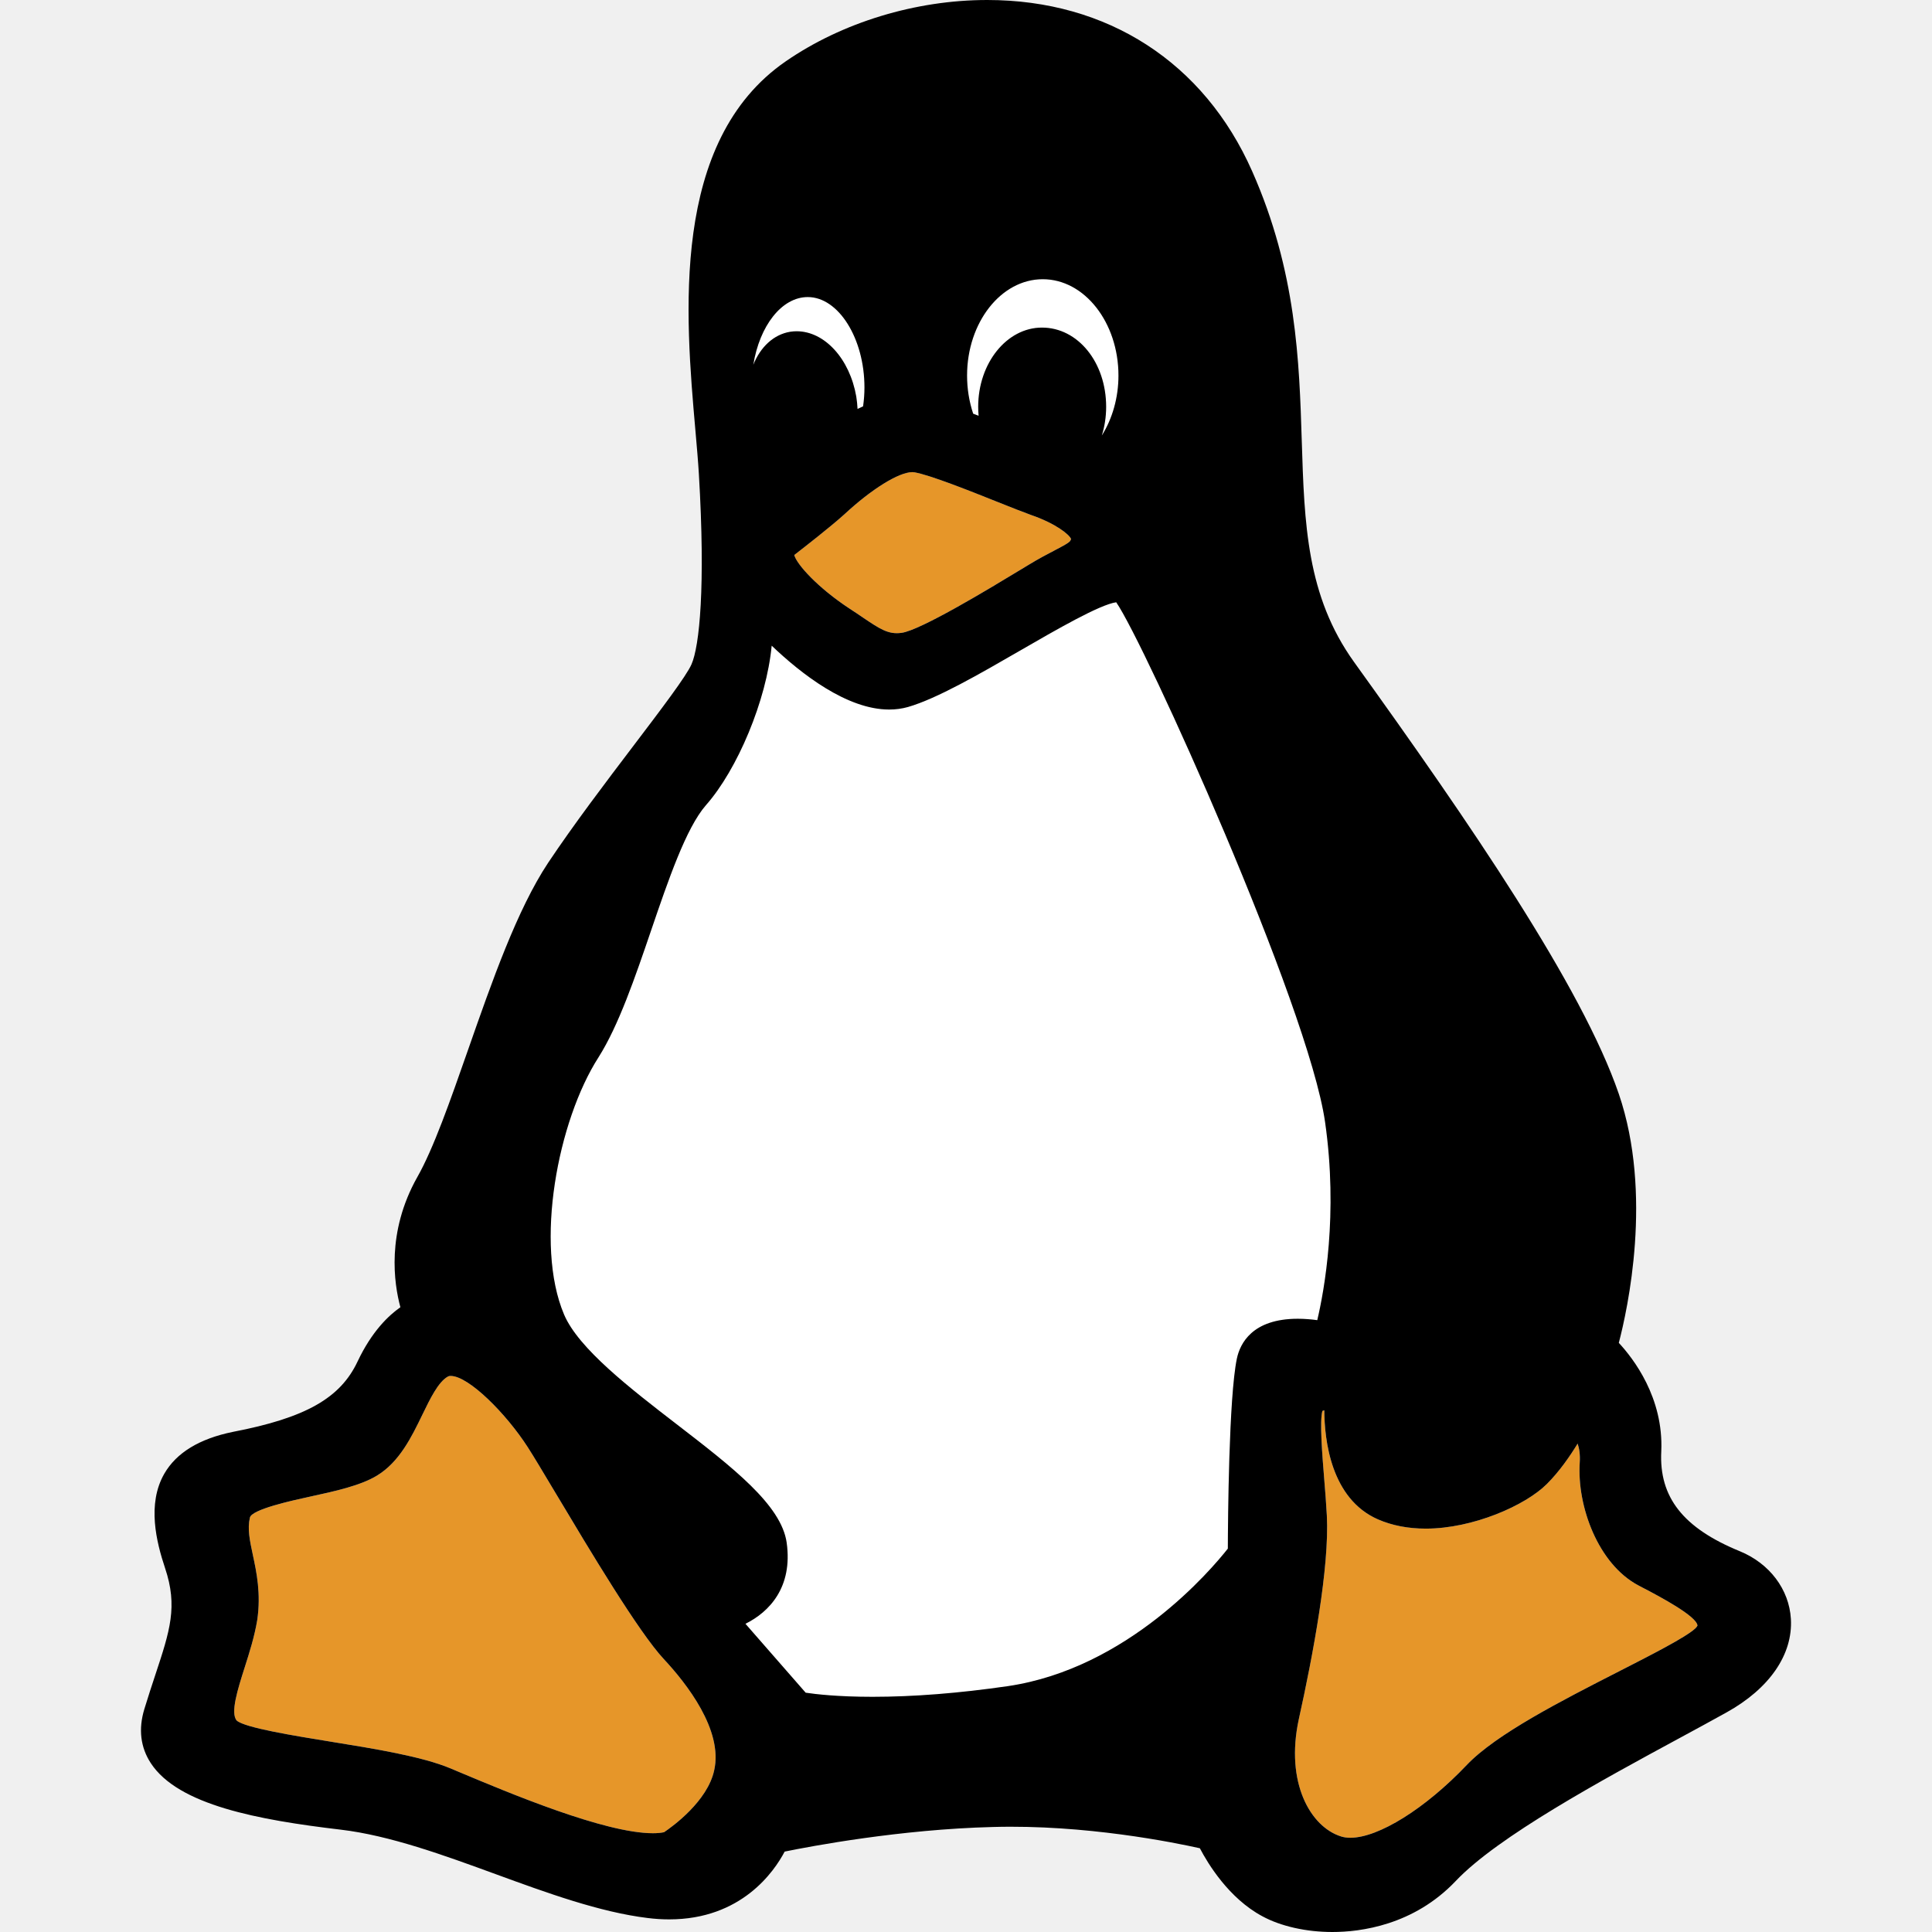
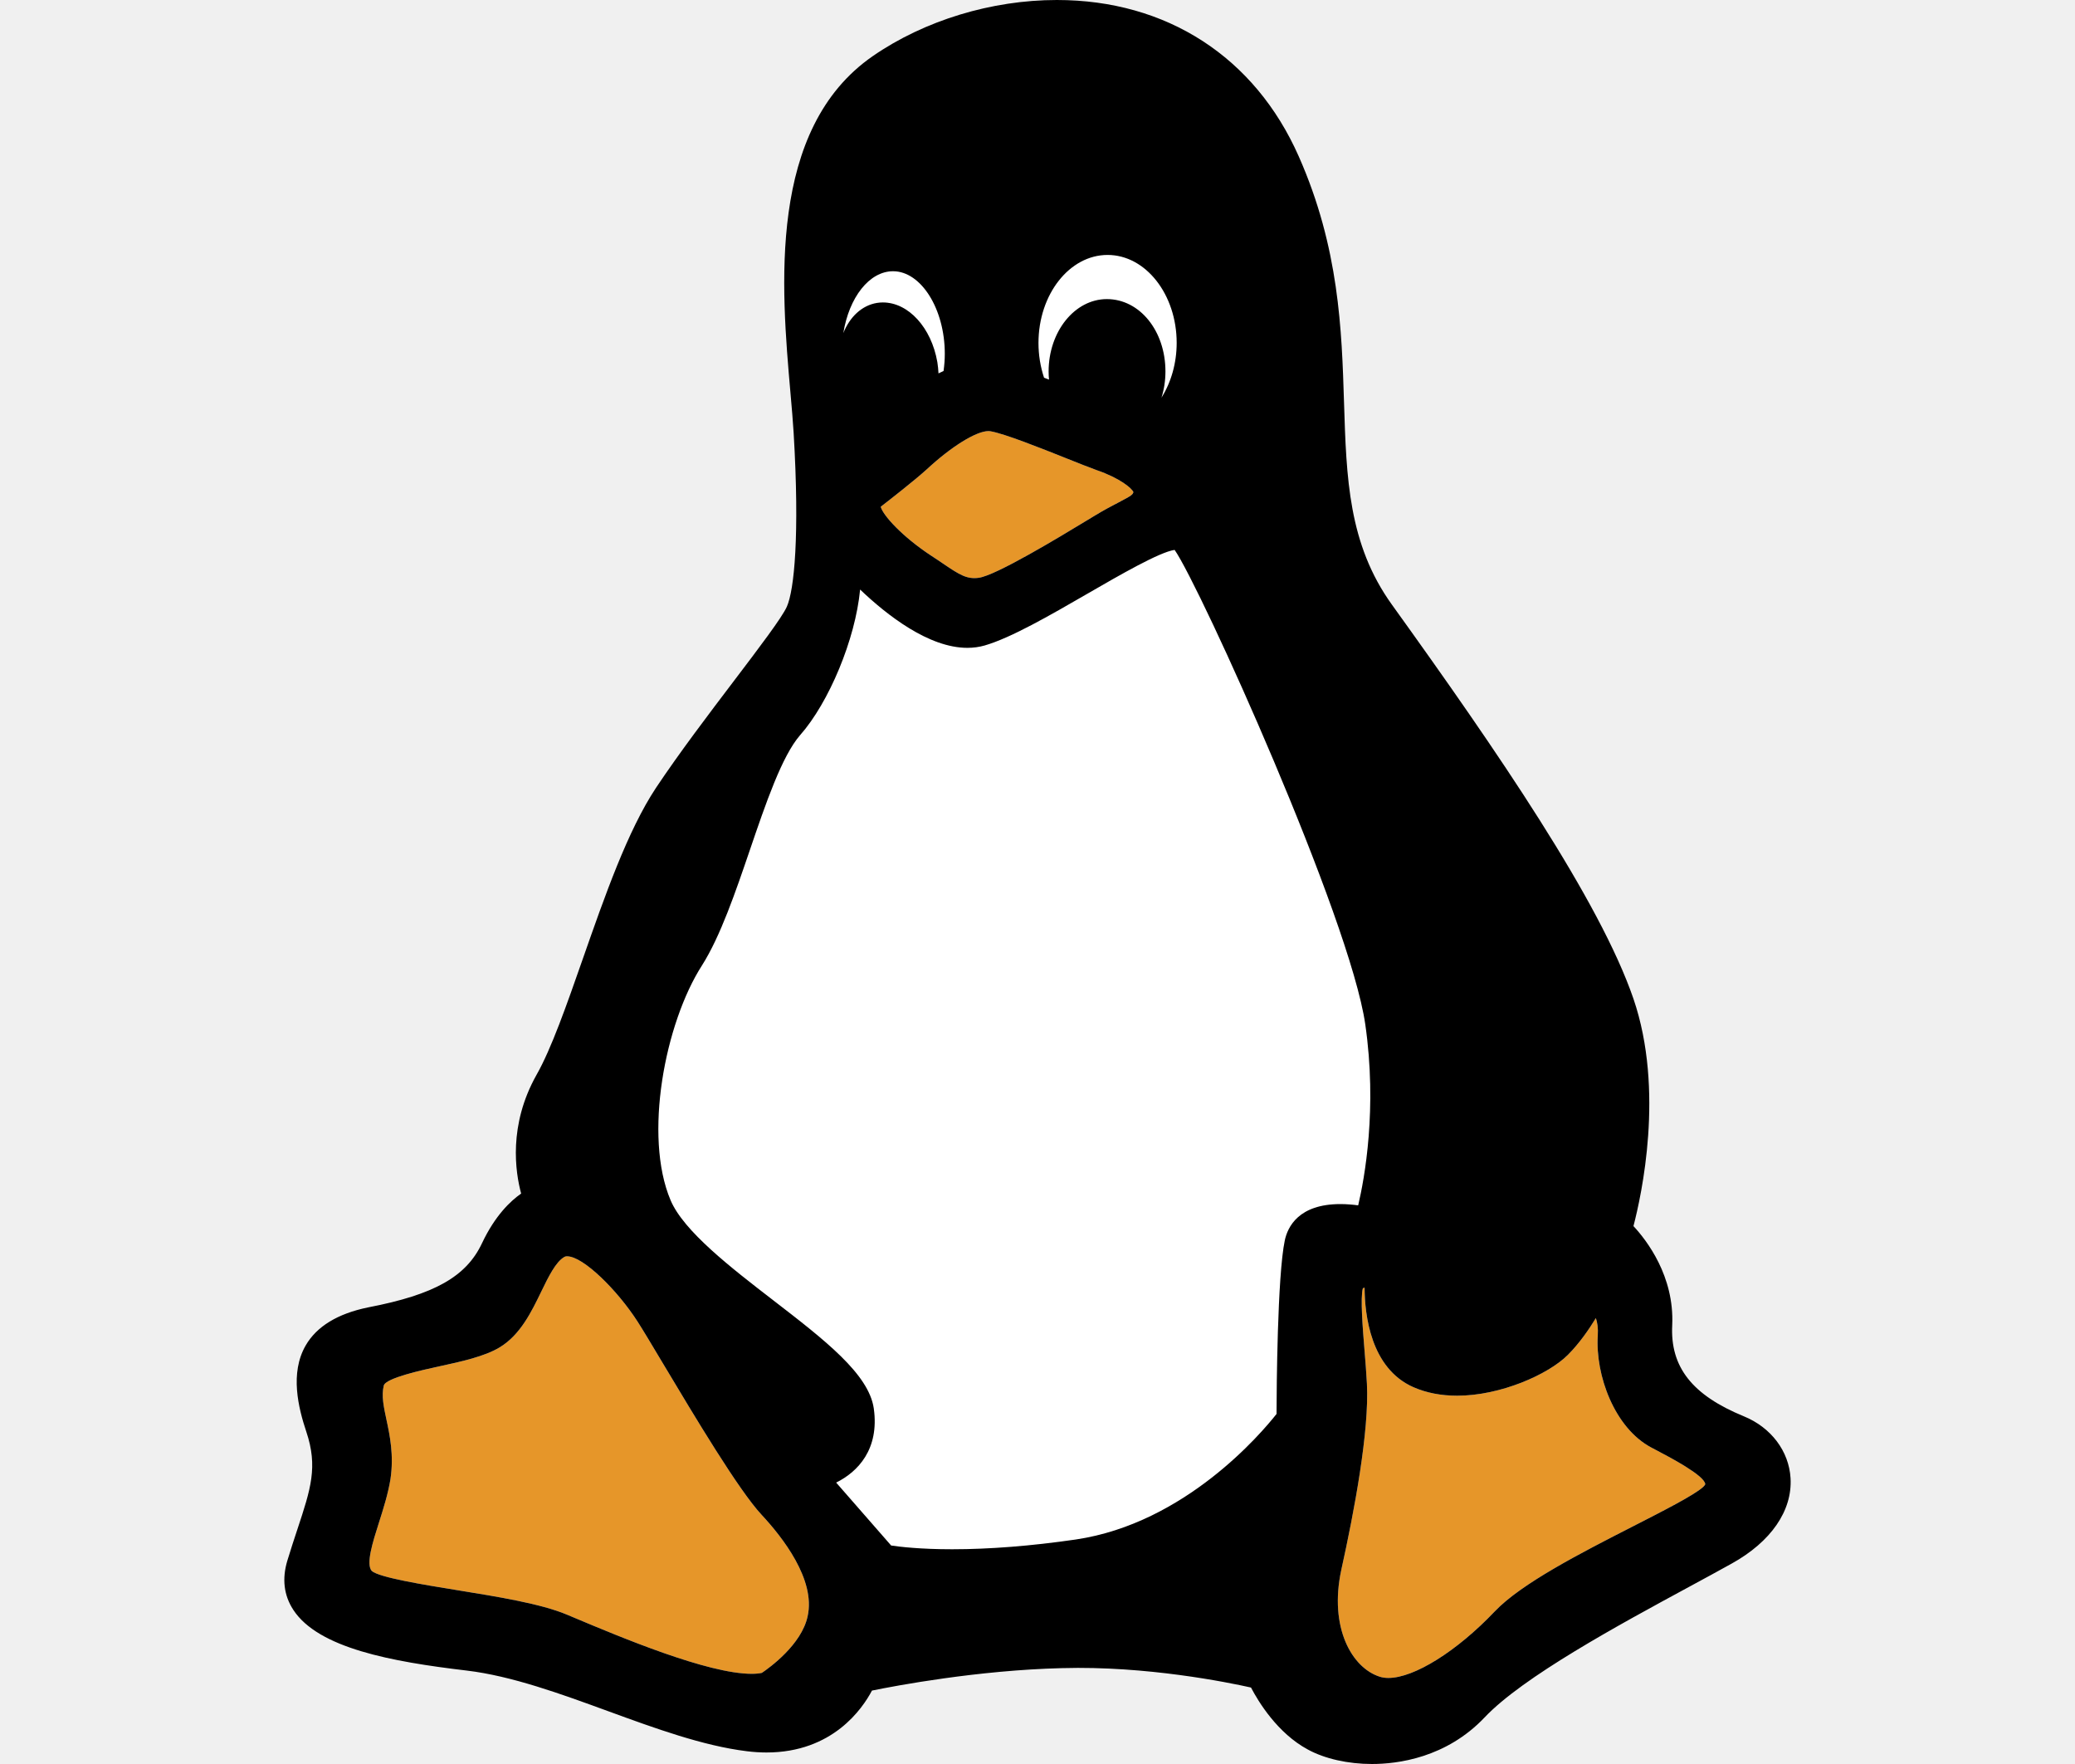
- <svg xmlns="http://www.w3.org/2000/svg" version="1.1" id="Layer_1" x="0px" y="0px" viewBox="0 0 512.002 512.002" style="enable-background:new 0 0 512.002 512.002;" xml:space="preserve">
+ <svg xmlns="http://www.w3.org/2000/svg" width="200px" height="170px" version="1.1" id="Layer_1" x="0px" y="0px" viewBox="0 0 512.002 512.002" style="enable-background:new 0 0 512.002 512.002;" xml:space="preserve">
  <g>
    <path style="fill:#FFFFFF;" d="M259.345,110.181c-0.076-0.789-0.112-1.578-0.112-2.369c0-11.578,7.584-20.997,16.903-20.997   c9.537,0,17.007,9.223,17.007,20.997c0,2.666-0.401,5.236-1.148,7.61c2.795-4.442,4.412-10.032,4.412-15.892   c0-14.079-9-25.535-20.06-25.535c-11.063,0-20.06,11.455-20.06,25.535c0,3.461,0.542,6.849,1.615,10.099   C258.369,109.807,258.851,109.992,259.345,110.181z" />
    <path style="fill:#FFFFFF;" d="M209.407,87.924c0.604-0.092,1.157-0.134,1.707-0.134c7.418,0,14.069,7.281,15.812,17.311   c0.175,1.1,0.285,2.196,0.334,3.277c0.482-0.245,0.972-0.475,1.471-0.688c0.245-1.739,0.364-3.369,0.364-5.006   c0-12.986-6.879-23.957-15.019-23.957c-6.933,0-12.775,7.636-14.44,17.95C201.532,91.973,204.993,88.657,209.407,87.924z" />
    <path style="fill:#FFFFFF;" d="M349.093,349.859c1.865-7.908,5.575-28.1,2.063-52.525c-4.438-30.87-47.875-126.994-55.35-137.727   c-4.36,0.609-15.946,7.304-25.342,12.733c-10.896,6.295-22.166,12.807-29.829,15.019c-1.6,0.453-3.273,0.677-4.997,0.677   c-11.199,0-23.32-9.468-31.135-16.926c-1.365,14.472-9.078,32.835-17.423,42.273c-5.271,6.045-9.982,19.854-14.538,33.21   c-4.22,12.367-8.583,25.157-13.925,33.592c-10.809,16.842-17.009,49.555-9.144,68.159c3.806,9.018,17.62,19.668,29.807,29.062   c14.905,11.491,27.776,21.413,29.196,31.419c1.657,11.831-4.635,18.388-10.927,21.497l15.961,18.263   c2.466,0.374,8.405,1.091,17.712,1.091c10.886,0,22.97-0.952,35.907-2.834c31.763-4.705,53.886-30.88,58.261-36.438   c0.023-7.363,0.248-40.123,2.396-50.366c0.834-3.945,4.037-10.547,16.136-10.547C345.803,349.488,347.594,349.653,349.093,349.859z   " />
  </g>
  <g>
    <path style="fill:#E69629;" d="M210.488,147.081c0.623,2.422,6.136,8.617,14.71,14.242c1.217,0.781,2.359,1.558,3.431,2.286   c4.756,3.232,6.871,4.559,10.29,4.098c5.034-0.66,23.579-11.904,31.499-16.706l1.971-1.194c2.949-1.796,5.306-3.023,7.2-4.009   c3.75-1.951,4.089-2.266,4.249-2.978c-0.425-1.103-3.926-4.056-10.641-6.364c-2.134-0.764-5.162-1.974-8.67-3.374   c-7.589-3.03-17.984-7.176-22.197-7.922c-0.18-0.034-0.349-0.045-0.539-0.045c-3.586,0-10.831,4.499-18.031,11.194   C220.211,139.513,213.283,144.92,210.488,147.081z" />
    <path style="fill:#E69629;" d="M147.149,395.532c-3.119-5.222-5.815-9.735-7.27-11.984c-5.738-8.931-15.696-18.907-20.442-18.907   c-0.416,0-0.635,0.097-0.777,0.181c-2.533,1.442-4.662,5.837-6.723,10.084c-2.847,5.875-6.075,12.535-12.036,16.146   c-4.41,2.676-11.152,4.138-17.668,5.555c-4.637,1.007-15.493,3.362-16.003,5.562c-0.703,2.968-0.049,6.033,0.781,9.913   c0.977,4.578,2.196,10.274,1.158,17.267c-0.732,4.386-2.063,8.575-3.354,12.627c-1.793,5.637-3.826,12.03-2.073,13.995   c2.162,1.909,15.207,4.019,24.731,5.562c11.972,1.937,24.351,3.942,31.932,7.118l2.009,0.846   c13.579,5.706,38.854,16.329,51.622,16.329c1.162,0,2.152-0.094,2.951-0.274c2.202-1.482,11.531-8.184,13.284-16.424   c2.394-10.619-7.338-23.005-13.349-29.444C169.25,432.519,156.477,411.14,147.149,395.532z" />
    <path style="fill:#E69629;" d="M435.761,420.974l-1.556-0.819c-10.688-5.65-16.307-20.984-15.563-32.542   c0.139-2.129-0.126-3.78-0.557-5.045c-1.974,3.247-4.793,7.348-8.143,10.697c-5.691,5.692-19.584,11.833-32.105,11.833   c-4.67,0-8.927-0.823-12.652-2.448c-12.498-5.451-14.202-21.081-14.234-28.917c-0.185,0.052-0.354,0.112-0.505,0.183   c-0.764,2.701-0.024,11.806,0.475,17.935c0.267,3.279,0.542,6.669,0.705,9.78c0.708,13.708-3.658,36.958-7.447,54.049   c-3.597,16.732,3.097,28.464,11.224,30.997c0.73,0.232,1.551,0.346,2.453,0.346c7.487,0,19.886-7.749,30.848-19.285   c7.788-8.189,25.122-17.04,40.416-24.85c8.622-4.402,17.537-8.956,20.071-11.271c0.564-0.525,0.648-0.819,0.65-0.821   C449.681,428.282,439.568,422.972,435.761,420.974z" />
  </g>
  <path d="M461.071,411.093c-15.014-6.147-21.437-14.308-20.816-26.485c0.64-14.212-7.423-24.62-11.252-28.733  c2.313-8.837,9.073-39.406,0.007-65.959c-9.743-28.42-39.49-71.825-70.183-114.492c-12.565-17.522-13.159-36.57-13.846-58.625  c-0.658-21.036-1.4-44.88-13.131-71.387C319.095,16.55,293.501,0,261.628,0c-18.961,0-38.424,5.926-53.401,16.257  c-30.67,21.167-26.616,67.316-23.933,97.851c0.368,4.182,0.713,8.132,0.915,11.504c1.786,29.908,0.161,45.672-1.964,50.463  c-1.375,3.131-8.143,12.041-15.306,21.476c-7.408,9.758-15.807,20.816-22.691,31.121c-8.214,12.401-14.845,31.355-21.257,49.684  c-4.692,13.411-9.124,26.08-13.438,33.655c-8.177,14.564-6.142,28.145-4.444,34.422c-3.096,2.15-7.568,6.386-11.343,14.366  c-4.563,9.736-13.821,14.967-33.072,18.669c-8.847,1.81-14.947,5.53-18.137,11.056c-4.642,8.043-2.113,18.148,0.193,25.056  c3.408,10.151,1.284,16.577-2.577,28.246c-0.89,2.691-1.899,5.741-2.921,9.102c-1.61,5.308-1.029,10.131,1.722,14.341  c7.27,11.113,28.486,15.033,50.326,17.613c13.04,1.548,27.312,6.763,41.116,11.808c13.525,4.942,27.511,10.054,40.223,11.605  c1.932,0.243,3.846,0.364,5.691,0.364c19.194,0,27.866-12.735,30.616-17.967c6.894-1.407,30.673-5.912,55.181-6.518  c24.469-0.697,48.143,4.135,54.85,5.635c2.108,4.036,7.667,13.253,16.527,18.004c4.87,2.662,11.647,4.188,18.588,4.188  c0.002,0,0,0,0.002,0c7.413,0,21.516-1.753,32.678-13.497c11.133-11.796,38.949-26.859,59.261-37.856  c4.533-2.454,8.773-4.751,12.491-6.822c11.41-6.325,17.636-15.362,17.081-24.794C474.141,421.194,468.955,414.322,461.071,411.093z   M276.345,73.995c11.061,0,20.06,11.455,20.06,25.535c0,5.859-1.617,11.449-4.412,15.892c0.745-2.374,1.148-4.944,1.148-7.61  c0-11.774-7.47-20.997-17.007-20.997c-9.32,0-16.903,9.419-16.903,20.997c0,0.791,0.039,1.58,0.112,2.369  c-0.494-0.188-0.975-0.374-1.445-0.552c-1.073-3.25-1.615-6.638-1.615-10.099C256.284,85.451,265.282,73.995,276.345,73.995z   M242.329,125.164c4.214,0.744,14.606,4.892,22.197,7.922c3.508,1.4,6.539,2.61,8.67,3.374c6.715,2.308,10.217,5.261,10.641,6.364  c-0.159,0.713-0.499,1.027-4.249,2.978c-1.894,0.985-4.25,2.211-7.2,4.009l-1.971,1.194c-7.92,4.803-26.465,16.048-31.499,16.706  c-3.42,0.46-5.535-0.868-10.29-4.098c-1.073-0.73-2.214-1.506-3.431-2.286c-8.573-5.627-14.088-11.82-14.71-14.242  c2.795-2.16,9.723-7.568,13.27-10.771c7.2-6.695,14.445-11.194,18.031-11.194C241.978,125.117,242.15,125.13,242.329,125.164z   M214.073,78.724c8.142,0,15.019,10.97,15.019,23.957c0,1.638-0.118,3.267-0.364,5.006c-0.499,0.213-0.989,0.445-1.471,0.688  c-0.049-1.083-0.161-2.177-0.334-3.277c-1.742-10.03-8.394-17.311-15.812-17.311c-0.549,0-1.101,0.042-1.707,0.134  c-4.413,0.735-7.875,4.049-9.772,8.751C201.299,86.359,207.142,78.724,214.073,78.724z M189.271,469.128  c-1.753,8.241-11.083,14.942-13.284,16.424c-0.799,0.18-1.788,0.274-2.951,0.274c-12.768,0-38.043-10.623-51.622-16.329  l-2.009-0.846c-7.583-3.178-19.961-5.18-31.932-7.118c-9.525-1.543-22.568-3.653-24.731-5.562c-1.753-1.966,0.28-8.358,2.073-13.995  c1.291-4.052,2.624-8.241,3.354-12.627c1.036-6.993-0.181-12.691-1.158-17.267c-0.829-3.881-1.484-6.945-0.781-9.913  c0.51-2.199,11.366-4.554,16.003-5.562c6.518-1.417,13.26-2.879,17.668-5.555c5.961-3.611,9.189-10.27,12.036-16.146  c2.061-4.247,4.19-8.642,6.723-10.084c0.143-0.086,0.361-0.181,0.777-0.181c4.746,0,14.704,9.975,20.442,18.907  c1.455,2.249,4.151,6.76,7.27,11.984c9.329,15.609,22.102,36.987,28.773,44.151C181.933,446.123,191.664,458.508,189.271,469.128z   M327.787,360.037c-2.145,10.243-2.372,43.003-2.396,50.366c-4.375,5.558-26.498,31.732-58.261,36.438  c-12.938,1.88-25.019,2.834-35.907,2.834c-9.307,0-15.246-0.719-17.712-1.091l-15.961-18.263  c6.292-3.109,12.584-9.666,10.927-21.497c-1.42-10.005-14.291-19.928-29.196-31.419c-12.187-9.394-26.001-20.042-29.807-29.062  c-7.865-18.602-1.665-51.315,9.144-68.159c5.342-8.434,9.705-21.225,13.925-33.592c4.556-13.356,9.268-27.166,14.538-33.21  c8.345-9.438,16.057-27.801,17.423-42.273c7.814,7.458,19.936,16.926,31.135,16.926c1.724,0,3.398-0.225,4.997-0.677  c7.662-2.213,18.931-8.724,29.829-15.019c9.396-5.429,20.982-12.124,25.342-12.733c7.475,10.734,50.912,106.858,55.35,137.727  c3.512,24.425-0.198,44.616-2.063,52.525c-1.501-0.206-3.29-0.371-5.17-0.371C331.824,349.488,328.621,356.092,327.787,360.037z   M449.194,431.621c-2.533,2.315-11.449,6.869-20.071,11.271c-15.295,7.808-32.631,16.661-40.416,24.85  c-10.962,11.536-23.361,19.285-30.848,19.285c-0.901,0-1.722-0.114-2.453-0.346c-8.128-2.533-14.821-14.266-11.224-30.997  c3.789-17.093,8.153-40.341,7.447-54.049c-0.163-3.112-0.438-6.502-0.705-9.78c-0.499-6.127-1.239-15.233-0.475-17.935  c0.151-0.071,0.319-0.131,0.505-0.183c0.032,7.836,1.734,23.467,14.234,28.917c3.725,1.625,7.982,2.448,12.652,2.448  c12.521,0,26.414-6.141,32.105-11.833c3.351-3.349,6.169-7.45,8.143-10.697c0.431,1.264,0.697,2.916,0.557,5.044  c-0.744,11.558,4.873,26.891,15.563,32.542l1.556,0.819c3.807,1.996,13.92,7.307,14.083,9.824  C449.842,430.801,449.758,431.097,449.194,431.621z" />
  <g>
</g>
  <g>
</g>
  <g>
</g>
  <g>
</g>
  <g>
</g>
  <g>
</g>
  <g>
</g>
  <g>
</g>
  <g>
</g>
  <g>
</g>
  <g>
</g>
  <g>
</g>
  <g>
</g>
  <g>
</g>
  <g>
</g>
</svg>
